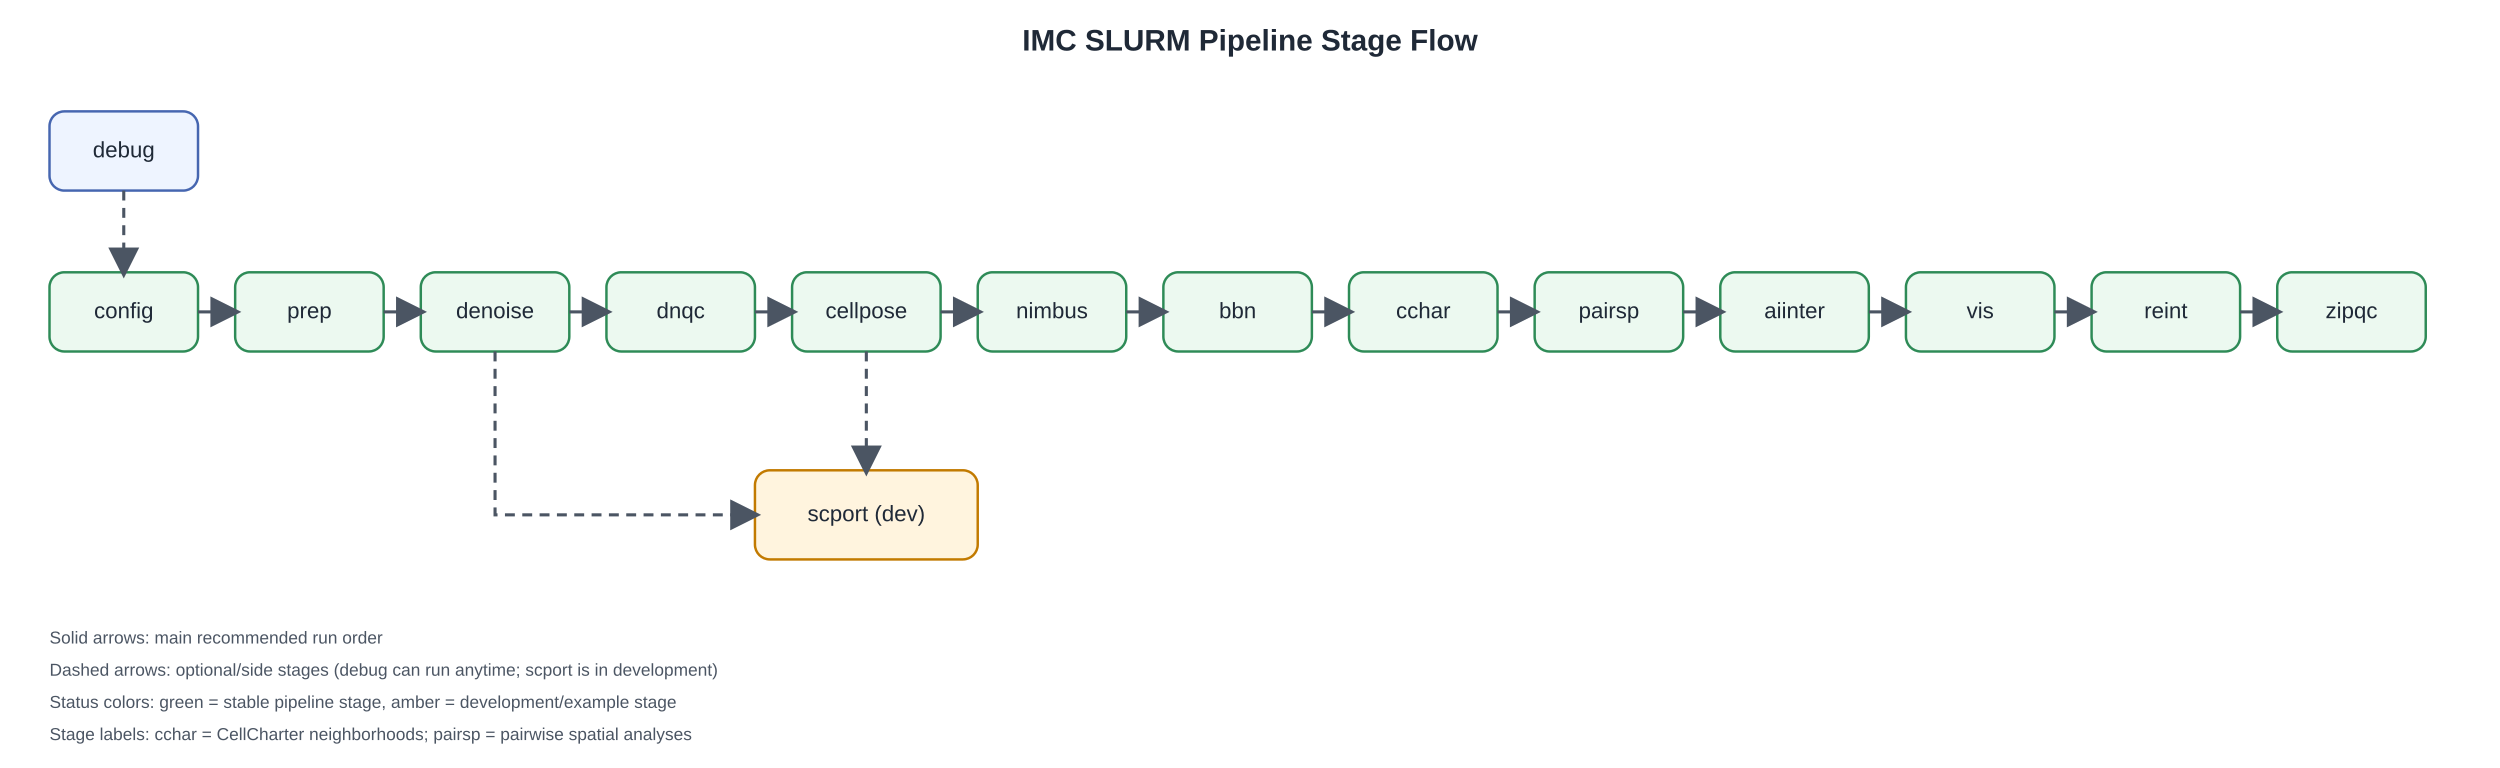
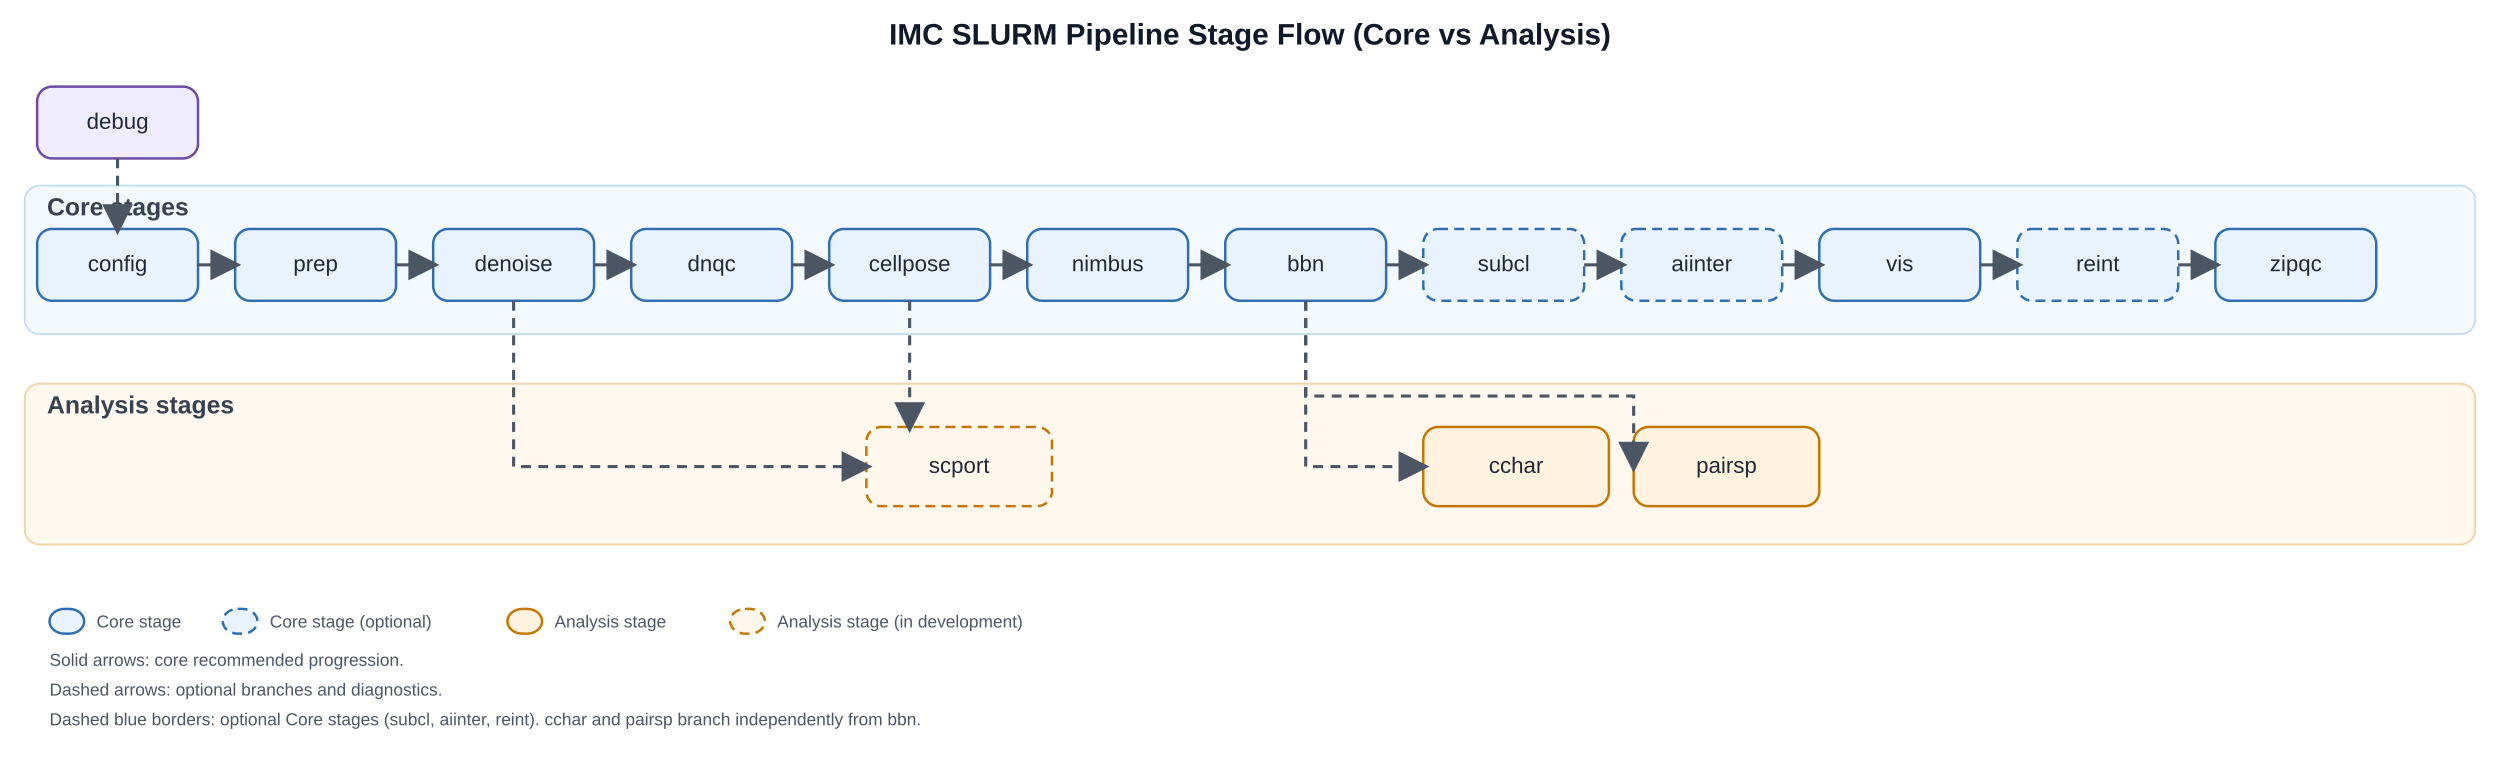
<svg xmlns="http://www.w3.org/2000/svg" width="2020" height="620" viewBox="0 0 2020 620" role="img" aria-labelledby="title desc">
  <defs>
    <marker id="arrow" markerWidth="10" markerHeight="10" refX="8" refY="5" orient="auto" markerUnits="strokeWidth">
      <path d="M 0 0 L 10 5 L 0 10 z" fill="#4b5563" />
    </marker>
    <style>
+       .lane-core {
+         fill: #f4f9ff;
+         stroke: #c7dbf3;
+         stroke-width: 1.5;
+         rx: 12;
+         ry: 12;
+       }
+       .lane-analysis {
+         fill: #fff8ef;
+         stroke: #f1d2a6;
+         stroke-width: 1.5;
+         rx: 12;
+         ry: 12;
+       }
      .box {
        stroke-width: 2;
        rx: 12;
        ry: 12;
      }
-       .main {
-         fill: #ecf9f0;
-         stroke: #2e8b57;
+       .core {
+         fill: #e8f3ff;
+         stroke: #2f6fb0;
      }
-       .dev {
-         fill: #fff4de;
-         stroke: #c27a00;
+       .core-optional {
+         fill: #e8f3ff;
+         stroke: #2f6fb0;
+         stroke-dasharray: 8 5;
+       }
+       .analysis {
+         fill: #fff2df;
+         stroke: #c27700;
+       }
+       .analysis-dev {
+         fill: #fff7eb;
+         stroke: #c27700;
+         stroke-dasharray: 8 5;
      }
      .diag {
-         fill: #eef4ff;
-         stroke: #4666b0;
+         fill: #f0ecff;
+         stroke: #6a4aa5;
      }
      .label {
        font-family: Arial, sans-serif;
        font-size: 18px;
        fill: #1f2937;
        text-anchor: middle;
        dominant-baseline: middle;
+       }
+       .title {
+         font-family: Arial, sans-serif;
+         font-size: 24px;
+         font-weight: 700;
+         fill: #111827;
+         text-anchor: middle;
+       }
+       .lane-label {
+         font-family: Arial, sans-serif;
+         font-size: 20px;
+         font-weight: 700;
+         fill: #374151;
      }
      .small {
        font-family: Arial, sans-serif;
        font-size: 14px;
        fill: #4b5563;
      }
      .line {
        stroke: #4b5563;
        stroke-width: 2.5;
        fill: none;
        marker-end: url(#arrow);
      }
      .dashed {
        stroke-dasharray: 8 6;
      }
    </style>
  </defs>
-   <text x="1010" y="34" class="label" style="font-size:24px;font-weight:700;">IMC SLURM Pipeline Stage Flow</text>
-   <rect class="box main" x="40" y="220" width="120" height="64" />
-   <text class="label" x="100" y="252">config</text>
-   <rect class="box main" x="190" y="220" width="120" height="64" />
-   <text class="label" x="250" y="252">prep</text>
-   <rect class="box main" x="340" y="220" width="120" height="64" />
-   <text class="label" x="400" y="252">denoise</text>
-   <rect class="box main" x="490" y="220" width="120" height="64" />
-   <text class="label" x="550" y="252">dnqc</text>
-   <rect class="box main" x="640" y="220" width="120" height="64" />
-   <text class="label" x="700" y="252">cellpose</text>
-   <rect class="box main" x="790" y="220" width="120" height="64" />
-   <text class="label" x="850" y="252">nimbus</text>
-   <rect class="box main" x="940" y="220" width="120" height="64" />
-   <text class="label" x="1000" y="252">bbn</text>
-   <rect class="box main" x="1090" y="220" width="120" height="64" />
-   <text class="label" x="1150" y="252">cchar</text>
-   <rect class="box main" x="1240" y="220" width="120" height="64" />
-   <text class="label" x="1300" y="252">pairsp</text>
-   <rect class="box main" x="1390" y="220" width="120" height="64" />
-   <text class="label" x="1450" y="252">aiinter</text>
-   <rect class="box main" x="1540" y="220" width="120" height="64" />
-   <text class="label" x="1600" y="252">vis</text>
-   <rect class="box main" x="1690" y="220" width="120" height="64" />
-   <text class="label" x="1750" y="252">reint</text>
-   <rect class="box main" x="1840" y="220" width="120" height="64" />
-   <text class="label" x="1900" y="252">zipqc</text>
-   <path class="line" d="M 160 252 L 190 252" />
-   <path class="line" d="M 310 252 L 340 252" />
-   <path class="line" d="M 460 252 L 490 252" />
-   <path class="line" d="M 610 252 L 640 252" />
-   <path class="line" d="M 760 252 L 790 252" />
-   <path class="line" d="M 910 252 L 940 252" />
-   <path class="line" d="M 1060 252 L 1090 252" />
-   <path class="line" d="M 1210 252 L 1240 252" />
-   <path class="line" d="M 1360 252 L 1390 252" />
-   <path class="line" d="M 1510 252 L 1540 252" />
-   <path class="line" d="M 1660 252 L 1690 252" />
-   <path class="line" d="M 1810 252 L 1840 252" />
-   <rect class="box dev" x="610" y="380" width="180" height="72" />
-   <text class="label" x="700" y="416">scport (dev)</text>
-   <path class="line dashed" d="M 400 284 L 400 416 L 610 416" />
-   <path class="line dashed" d="M 700 284 L 700 380" />
-   <rect class="box diag" x="40" y="90" width="120" height="64" />
-   <text class="label" x="100" y="122">debug</text>
-   <path class="line dashed" d="M 100 154 L 100 220" />
-   <text class="small" x="40" y="520">Solid arrows: main recommended run order</text>
-   <text class="small" x="40" y="546">Dashed arrows: optional/side stages (debug can run anytime; scport is in development)</text>
-   <text class="small" x="40" y="572">Status colors: green = stable pipeline stage, amber = development/example stage</text>
-   <text class="small" x="40" y="598">Stage labels: cchar = CellCharter neighborhoods; pairsp = pairwise spatial analyses</text>
+   <text x="1010" y="36" class="title">IMC SLURM Pipeline Stage Flow (Core vs Analysis)</text>
+   <rect class="lane-core" x="20" y="150" width="1980" height="120" />
+   <rect class="lane-analysis" x="20" y="310" width="1980" height="130" />
+   <text x="38" y="174" class="lane-label">Core stages</text>
+   <text x="38" y="334" class="lane-label">Analysis stages</text>
+   <rect class="box core" x="30" y="185" width="130" height="58" />
+   <text class="label" x="95" y="214">config</text>
+   <rect class="box core" x="190" y="185" width="130" height="58" />
+   <text class="label" x="255" y="214">prep</text>
+   <rect class="box core" x="350" y="185" width="130" height="58" />
+   <text class="label" x="415" y="214">denoise</text>
+   <rect class="box core" x="510" y="185" width="130" height="58" />
+   <text class="label" x="575" y="214">dnqc</text>
+   <rect class="box core" x="670" y="185" width="130" height="58" />
+   <text class="label" x="735" y="214">cellpose</text>
+   <rect class="box core" x="830" y="185" width="130" height="58" />
+   <text class="label" x="895" y="214">nimbus</text>
+   <rect class="box core" x="990" y="185" width="130" height="58" />
+   <text class="label" x="1055" y="214">bbn</text>
+   <rect class="box core-optional" x="1150" y="185" width="130" height="58" />
+   <text class="label" x="1215" y="214">subcl</text>
+   <rect class="box core-optional" x="1310" y="185" width="130" height="58" />
+   <text class="label" x="1375" y="214">aiinter</text>
+   <rect class="box core" x="1470" y="185" width="130" height="58" />
+   <text class="label" x="1535" y="214">vis</text>
+   <rect class="box core-optional" x="1630" y="185" width="130" height="58" />
+   <text class="label" x="1695" y="214">reint</text>
+   <rect class="box core" x="1790" y="185" width="130" height="58" />
+   <text class="label" x="1855" y="214">zipqc</text>
+   <path class="line" d="M 160 214 L 190 214" />
+   <path class="line" d="M 320 214 L 350 214" />
+   <path class="line" d="M 480 214 L 510 214" />
+   <path class="line" d="M 640 214 L 670 214" />
+   <path class="line" d="M 800 214 L 830 214" />
+   <path class="line" d="M 960 214 L 990 214" />
+   <path class="line" d="M 1120 214 L 1150 214" />
+   <path class="line" d="M 1280 214 L 1310 214" />
+   <path class="line" d="M 1440 214 L 1470 214" />
+   <path class="line" d="M 1600 214 L 1630 214" />
+   <path class="line" d="M 1760 214 L 1790 214" />
+   <rect class="box analysis" x="1150" y="345" width="150" height="64" />
+   <text class="label" x="1225" y="377">cchar</text>
+   <rect class="box analysis" x="1320" y="345" width="150" height="64" />
+   <text class="label" x="1395" y="377">pairsp</text>
+   <rect class="box analysis-dev" x="700" y="345" width="150" height="64" />
+   <text class="label" x="775" y="377">scport</text>
+   <path class="line dashed" d="M 1055 243 L 1055 377 L 1150 377" />
+   <path class="line dashed" d="M 1055 243 L 1055 320 L 1320 320 L 1320 377" />
+   <path class="line dashed" d="M 735 243 L 735 345" />
+   <path class="line dashed" d="M 415 243 L 415 377 L 700 377" />
+   <rect class="box diag" x="30" y="70" width="130" height="58" />
+   <text class="label" x="95" y="99">debug</text>
+   <path class="line dashed" d="M 95 128 L 95 185" />
+   <rect class="box core" x="40" y="492" width="28" height="20" />
+   <text class="small" x="78" y="507">Core stage</text>
+   <rect class="box core-optional" x="180" y="492" width="28" height="20" />
+   <text class="small" x="218" y="507">Core stage (optional)</text>
+   <rect class="box analysis" x="410" y="492" width="28" height="20" />
+   <text class="small" x="448" y="507">Analysis stage</text>
+   <rect class="box analysis-dev" x="590" y="492" width="28" height="20" />
+   <text class="small" x="628" y="507">Analysis stage (in development)</text>
+   <text class="small" x="40" y="538">Solid arrows: core recommended progression.</text>
+   <text class="small" x="40" y="562">Dashed arrows: optional branches and diagnostics.</text>
+   <text class="small" x="40" y="586">Dashed blue borders: optional Core stages (subcl, aiinter, reint). cchar and pairsp branch independently from bbn.</text>
</svg>
